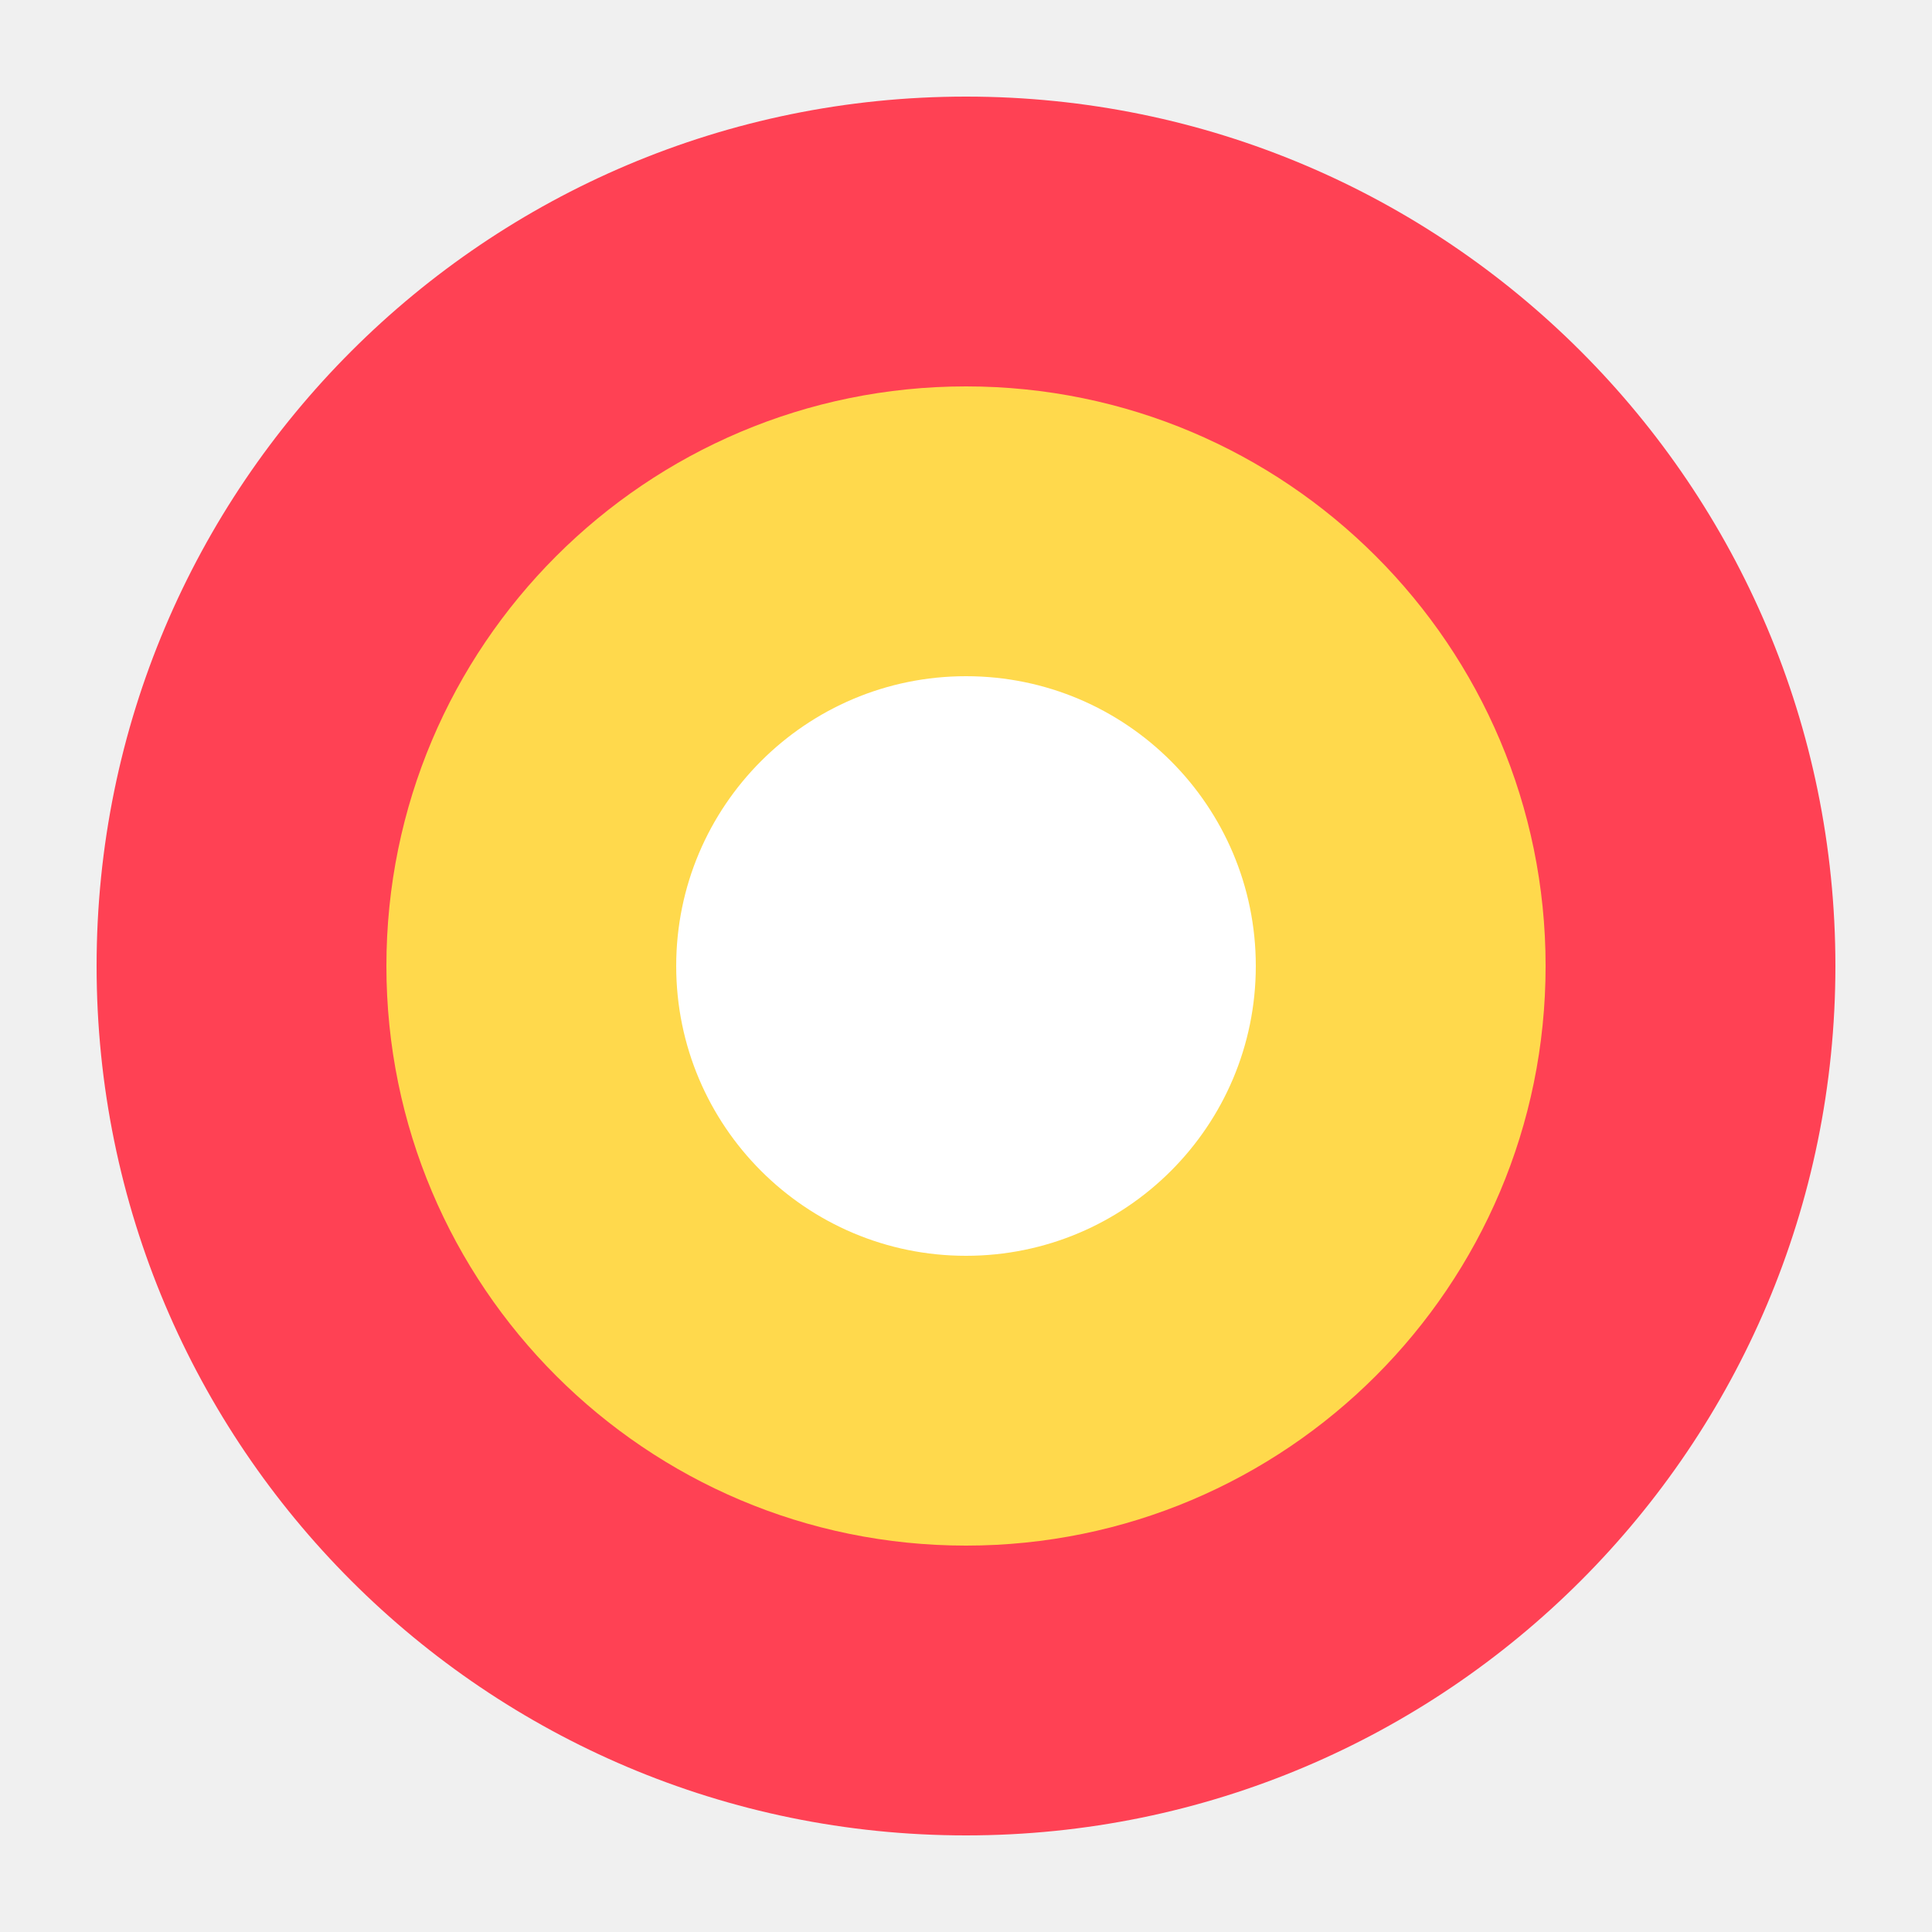
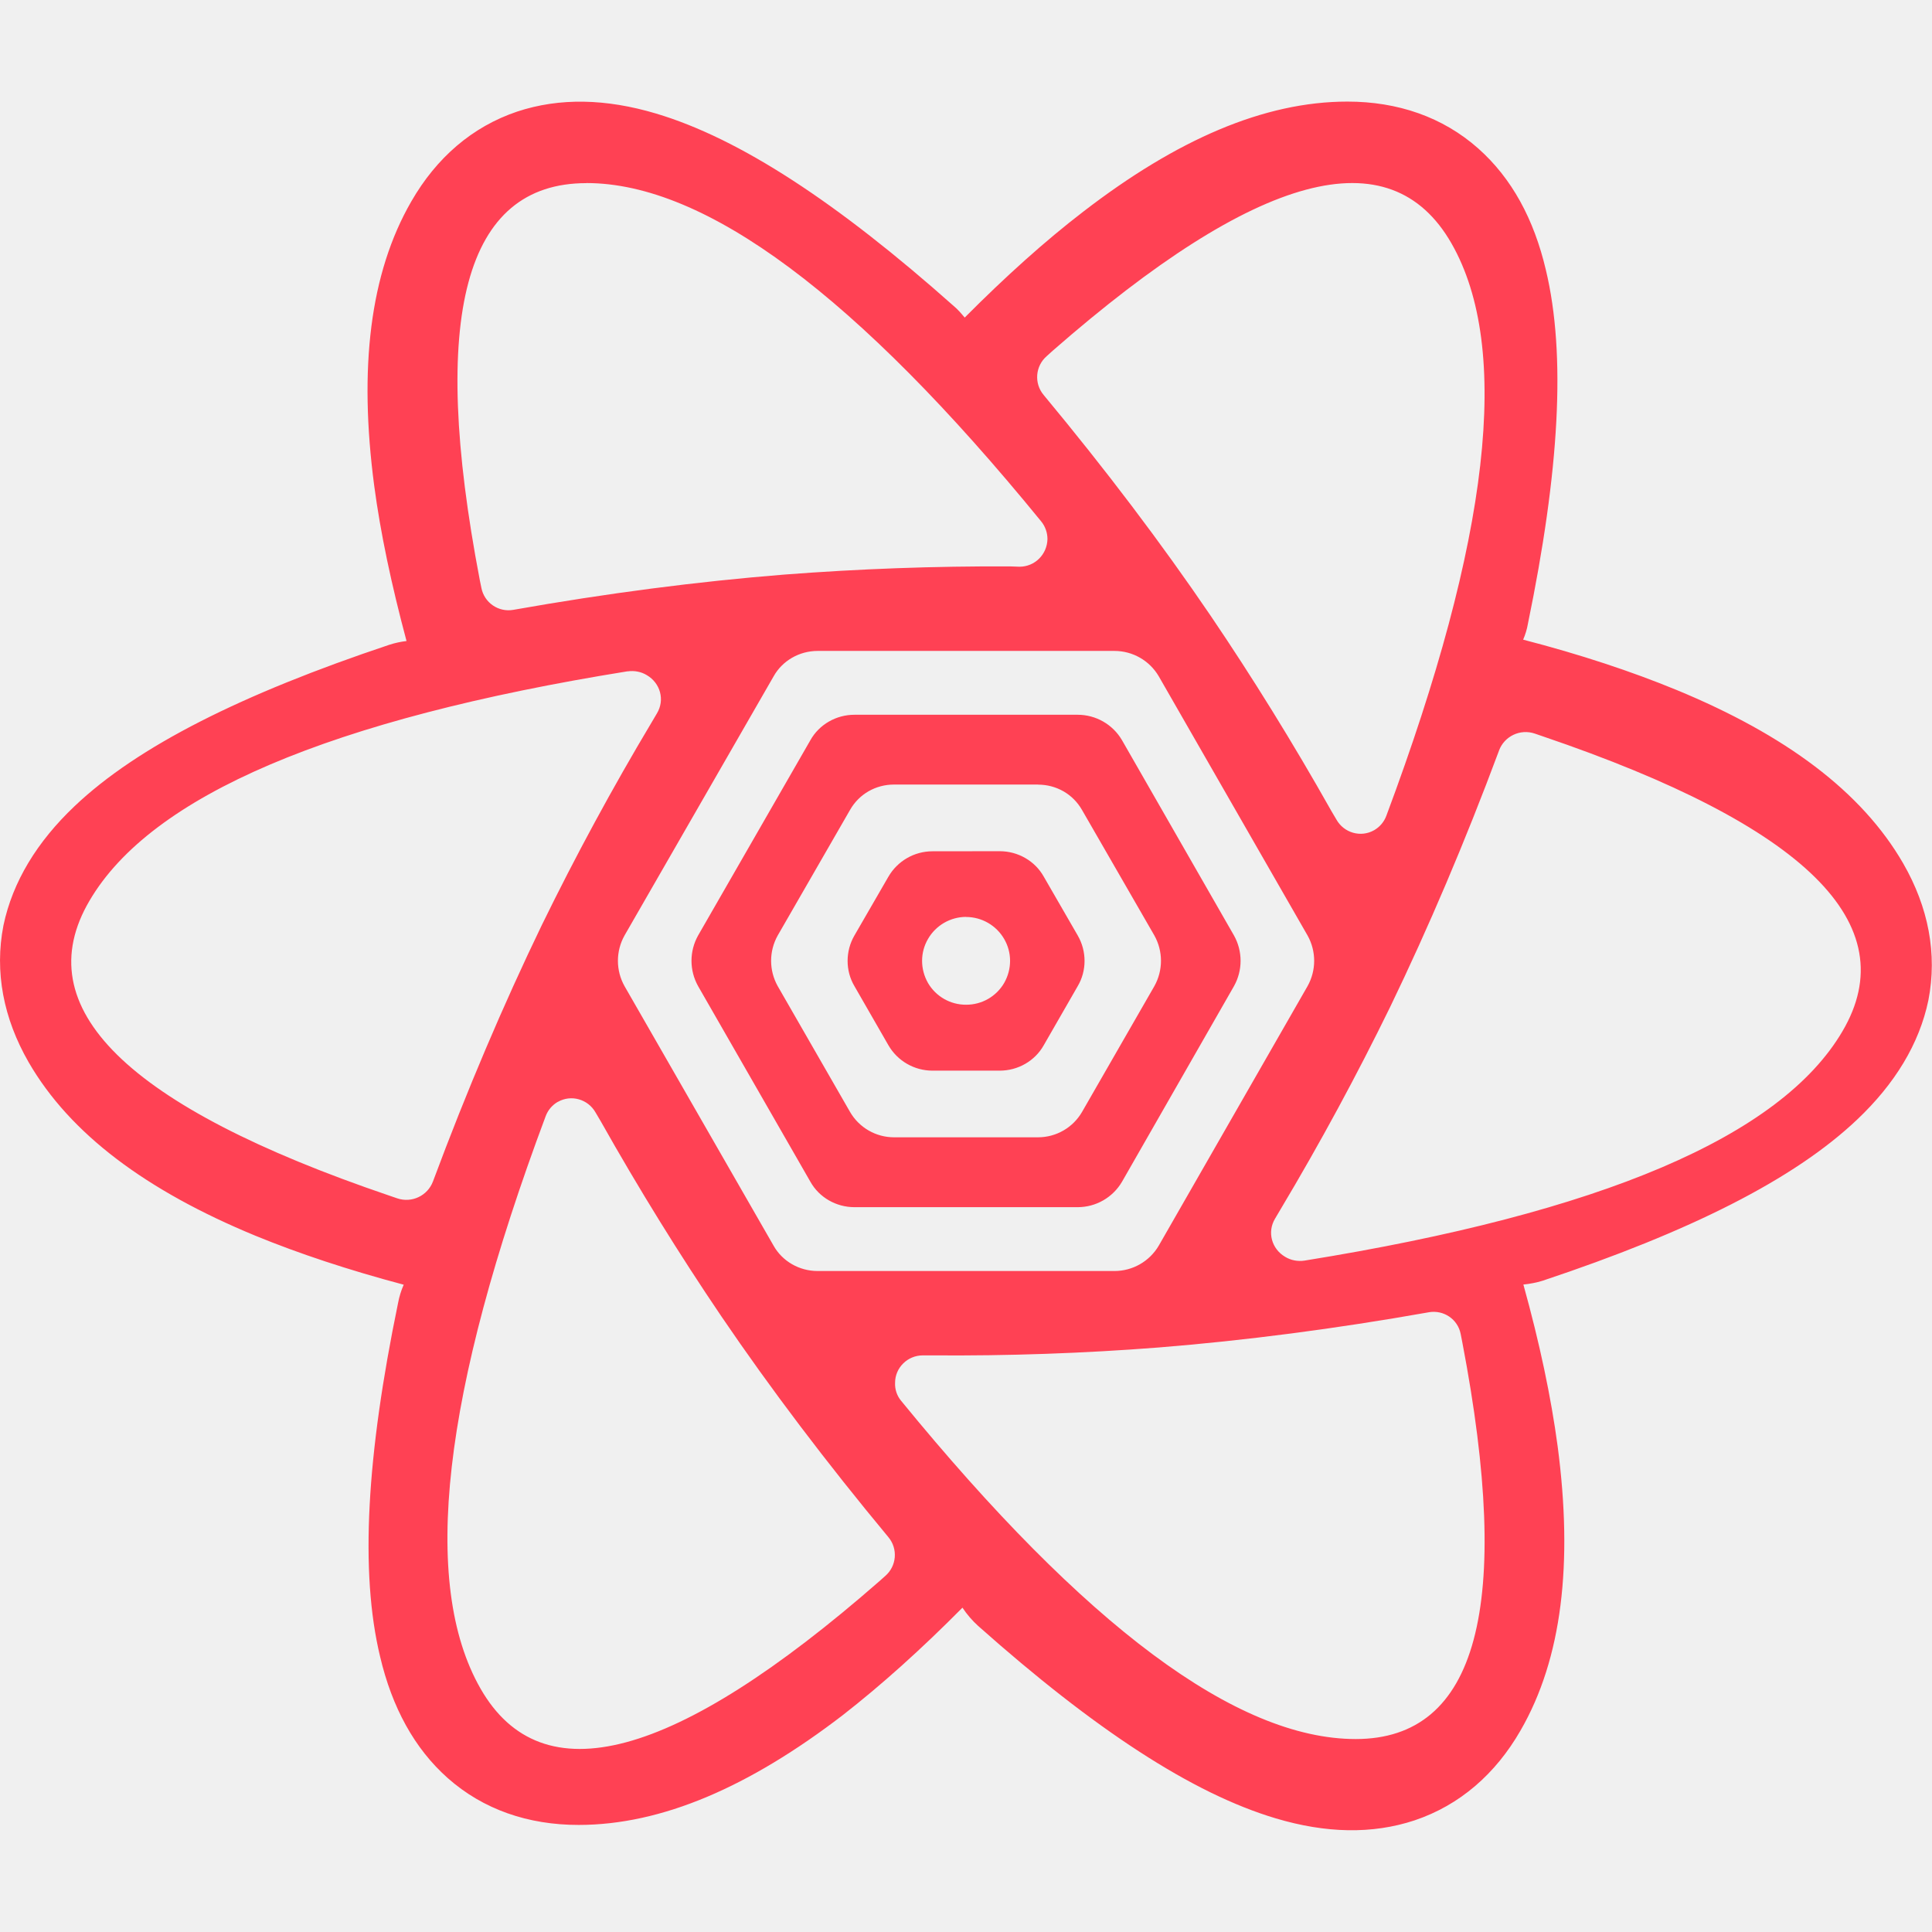
- <svg xmlns="http://www.w3.org/2000/svg" viewBox="0 0 100 100">
-   <circle cx="50" cy="50" r="45" fill="#FF4154" />
-   <circle cx="50" cy="50" r="30" fill="#FFD94C" />
-   <circle cx="50" cy="50" r="15" fill="#fff" />
+ <svg xmlns="http://www.w3.org/2000/svg" fill="#FF4154" role="img" viewBox="0 0 24 24">
+   <path d="M6.93 13.688c.164-.094.375-.035.469.133l.062.105c.48.852.981 1.66 1.5 2.426.613.902 1.305 1.816 2.074 2.742a.345.345 0 0 1-.039.484l-.074.066c-2.543 2.223-4.191 2.664-4.953 1.332-.746-1.305-.476-3.672.809-7.109a.344.344 0 0 1 .152-.18ZM17.75 16.301c.184-.031.359.086.395.27l.02.102c.629 3.285.188 4.93-1.324 4.93-1.48 0-3.359-1.402-5.648-4.203a.327.327 0 0 1-.074-.223c0-.188.156-.34.344-.34h.121a32.984 32.984 0 0 0 2.809-.098c1.07-.086 2.191-.231 3.359-.438zm.871-6.977a.353.353 0 0 1 .445-.211l.102.035c3.262 1.109 4.504 2.332 3.719 3.664-.766 1.305-2.992 2.254-6.684 2.848-.082.012-.168-.004-.238-.047-.168-.098-.227-.308-.125-.476l.062-.105c.504-.844.957-1.684 1.367-2.523.477-.988.93-2.051 1.352-3.184zM7.797 8.34c.082-.012.168.004.238.047.168.098.227.308.125.476l-.062.105a34.088 34.088 0 0 0-1.367 2.523c-.477.988-.93 2.051-1.352 3.184a.353.353 0 0 1-.445.211l-.102-.035c-3.262-1.109-4.504-2.332-3.719-3.664.766-1.305 2.992-2.254 6.684-2.848Zm5.281-3.984c2.543-2.223 4.191-2.664 4.953-1.332.746 1.305.476 3.672-.809 7.109a.344.344 0 0 1-.152.18c-.164.094-.375.035-.469-.133l-.062-.105c-.48-.852-.981-1.66-1.5-2.426-.613-.902-1.305-1.816-2.074-2.742a.345.345 0 0 1 .039-.484Zm-5.793-2.082c1.48 0 3.363 1.402 5.649 4.203a.349.349 0 0 1 .078.219c-.004.191-.156.344-.348.344l-.117-.004a34.584 34.584 0 0 0-2.809.102c-1.074.086-2.195.231-3.363.438a.343.343 0 0 1-.395-.273l-.02-.098c-.629-3.285-.188-4.93 1.324-4.93Zm2.871 5.812h3.688a.638.638 0 0 1 .551.316l1.848 3.219a.644.644 0 0 1 0 .629l-1.848 3.223a.638.638 0 0 1-.551.316h-3.688c-.227 0-.438-.121-.547-.316L7.758 12.25a.644.644 0 0 1 0-.629l1.852-3.219c.109-.195.32-.316.547-.316Zm3.231.793a.638.638 0 0 1 .551.316l1.391 2.426a.644.644 0 0 1 0 .629l-1.391 2.43a.638.638 0 0 1-.551.316h-2.773c-.227 0-.438-.121-.547-.316L8.672 12.25a.644.644 0 0 1 0-.629l1.395-2.426c.109-.195.32-.316.547-.316Zm-.492.867h-1.789c-.227 0-.434.117-.547.316l-.898 1.559a.644.644 0 0 0 0 .629l.898 1.562a.632.632 0 0 0 .547.316h1.789a.632.632 0 0 0 .547-.316l.898-1.562a.644.644 0 0 0 0-.629l-.898-1.558c-.113-.199-.32-.316-.547-.316Zm-.476.828c.227 0 .438.121.547.316l.422.731c.113.195.113.438 0 .629l-.422.734c-.109.195-.32.316-.547.316h-.836a.632.632 0 0 1-.547-.316l-.422-.734c-.113-.191-.113-.434 0-.629l.422-.73a.632.632 0 0 1 .547-.316zm-.418.816a.548.548 0 0 0-.473.274c-.098.168-.098.375 0 .547a.544.544 0 0 0 .473.27.544.544 0 0 0 .473-.27c.098-.172.098-.379 0-.547A.548.548 0 0 0 12 11.391Zm-4.422.547h.981M18.98 7.75c.391-1.895.476-3.344.223-4.398-.148-.629-.422-1.137-.84-1.508-.441-.391-1-.582-1.625-.582-1.035 0-2.121.473-3.281 1.367-.473.363-.965.805-1.473 1.316-.043-.051-.086-.102-.137-.144-1.445-1.285-2.66-2.082-3.699-2.391-.617-.184-1.195-.199-1.723-.024-.559.188-1.004.574-1.316 1.117-.516.894-.652 2.074-.461 3.527.078.59.215 1.234.402 1.933a1.119 1.119 0 0 0-.215.047C3.008 8.621 1.711 9.269.926 10.015c-.465.441-.769.938-.883 1.48-.113.578 0 1.156.312 1.699.516.894 1.465 1.598 2.816 2.156.543.223 1.156.426 1.844.609a1.023 1.023 0 0 0-.07.227c-.391 1.891-.476 3.344-.223 4.394.148.629.426 1.141.84 1.508.441.391 1 .582 1.625.582 1.035 0 2.121-.473 3.281-1.363.476-.371.973-.816 1.488-1.336a1.2 1.2 0 0 0 .195.227c1.445 1.285 2.66 2.082 3.699 2.391.617.184 1.195.199 1.723.024.559-.188 1.004-.574 1.316-1.117.516-.894.652-2.074.461-3.527-.082-.613-.223-1.281-.426-2.012a1.225 1.225 0 0 0 .238-.047c1.828-.609 3.125-1.258 3.91-2.004.465-.441.77-.937.883-1.48.113-.578 0-1.156-.312-1.699-.516-.895-1.465-1.598-2.816-2.156-.559-.23-1.195-.441-1.906-.625a.865.865 0 0 0 .059-.195z" />
</svg>
